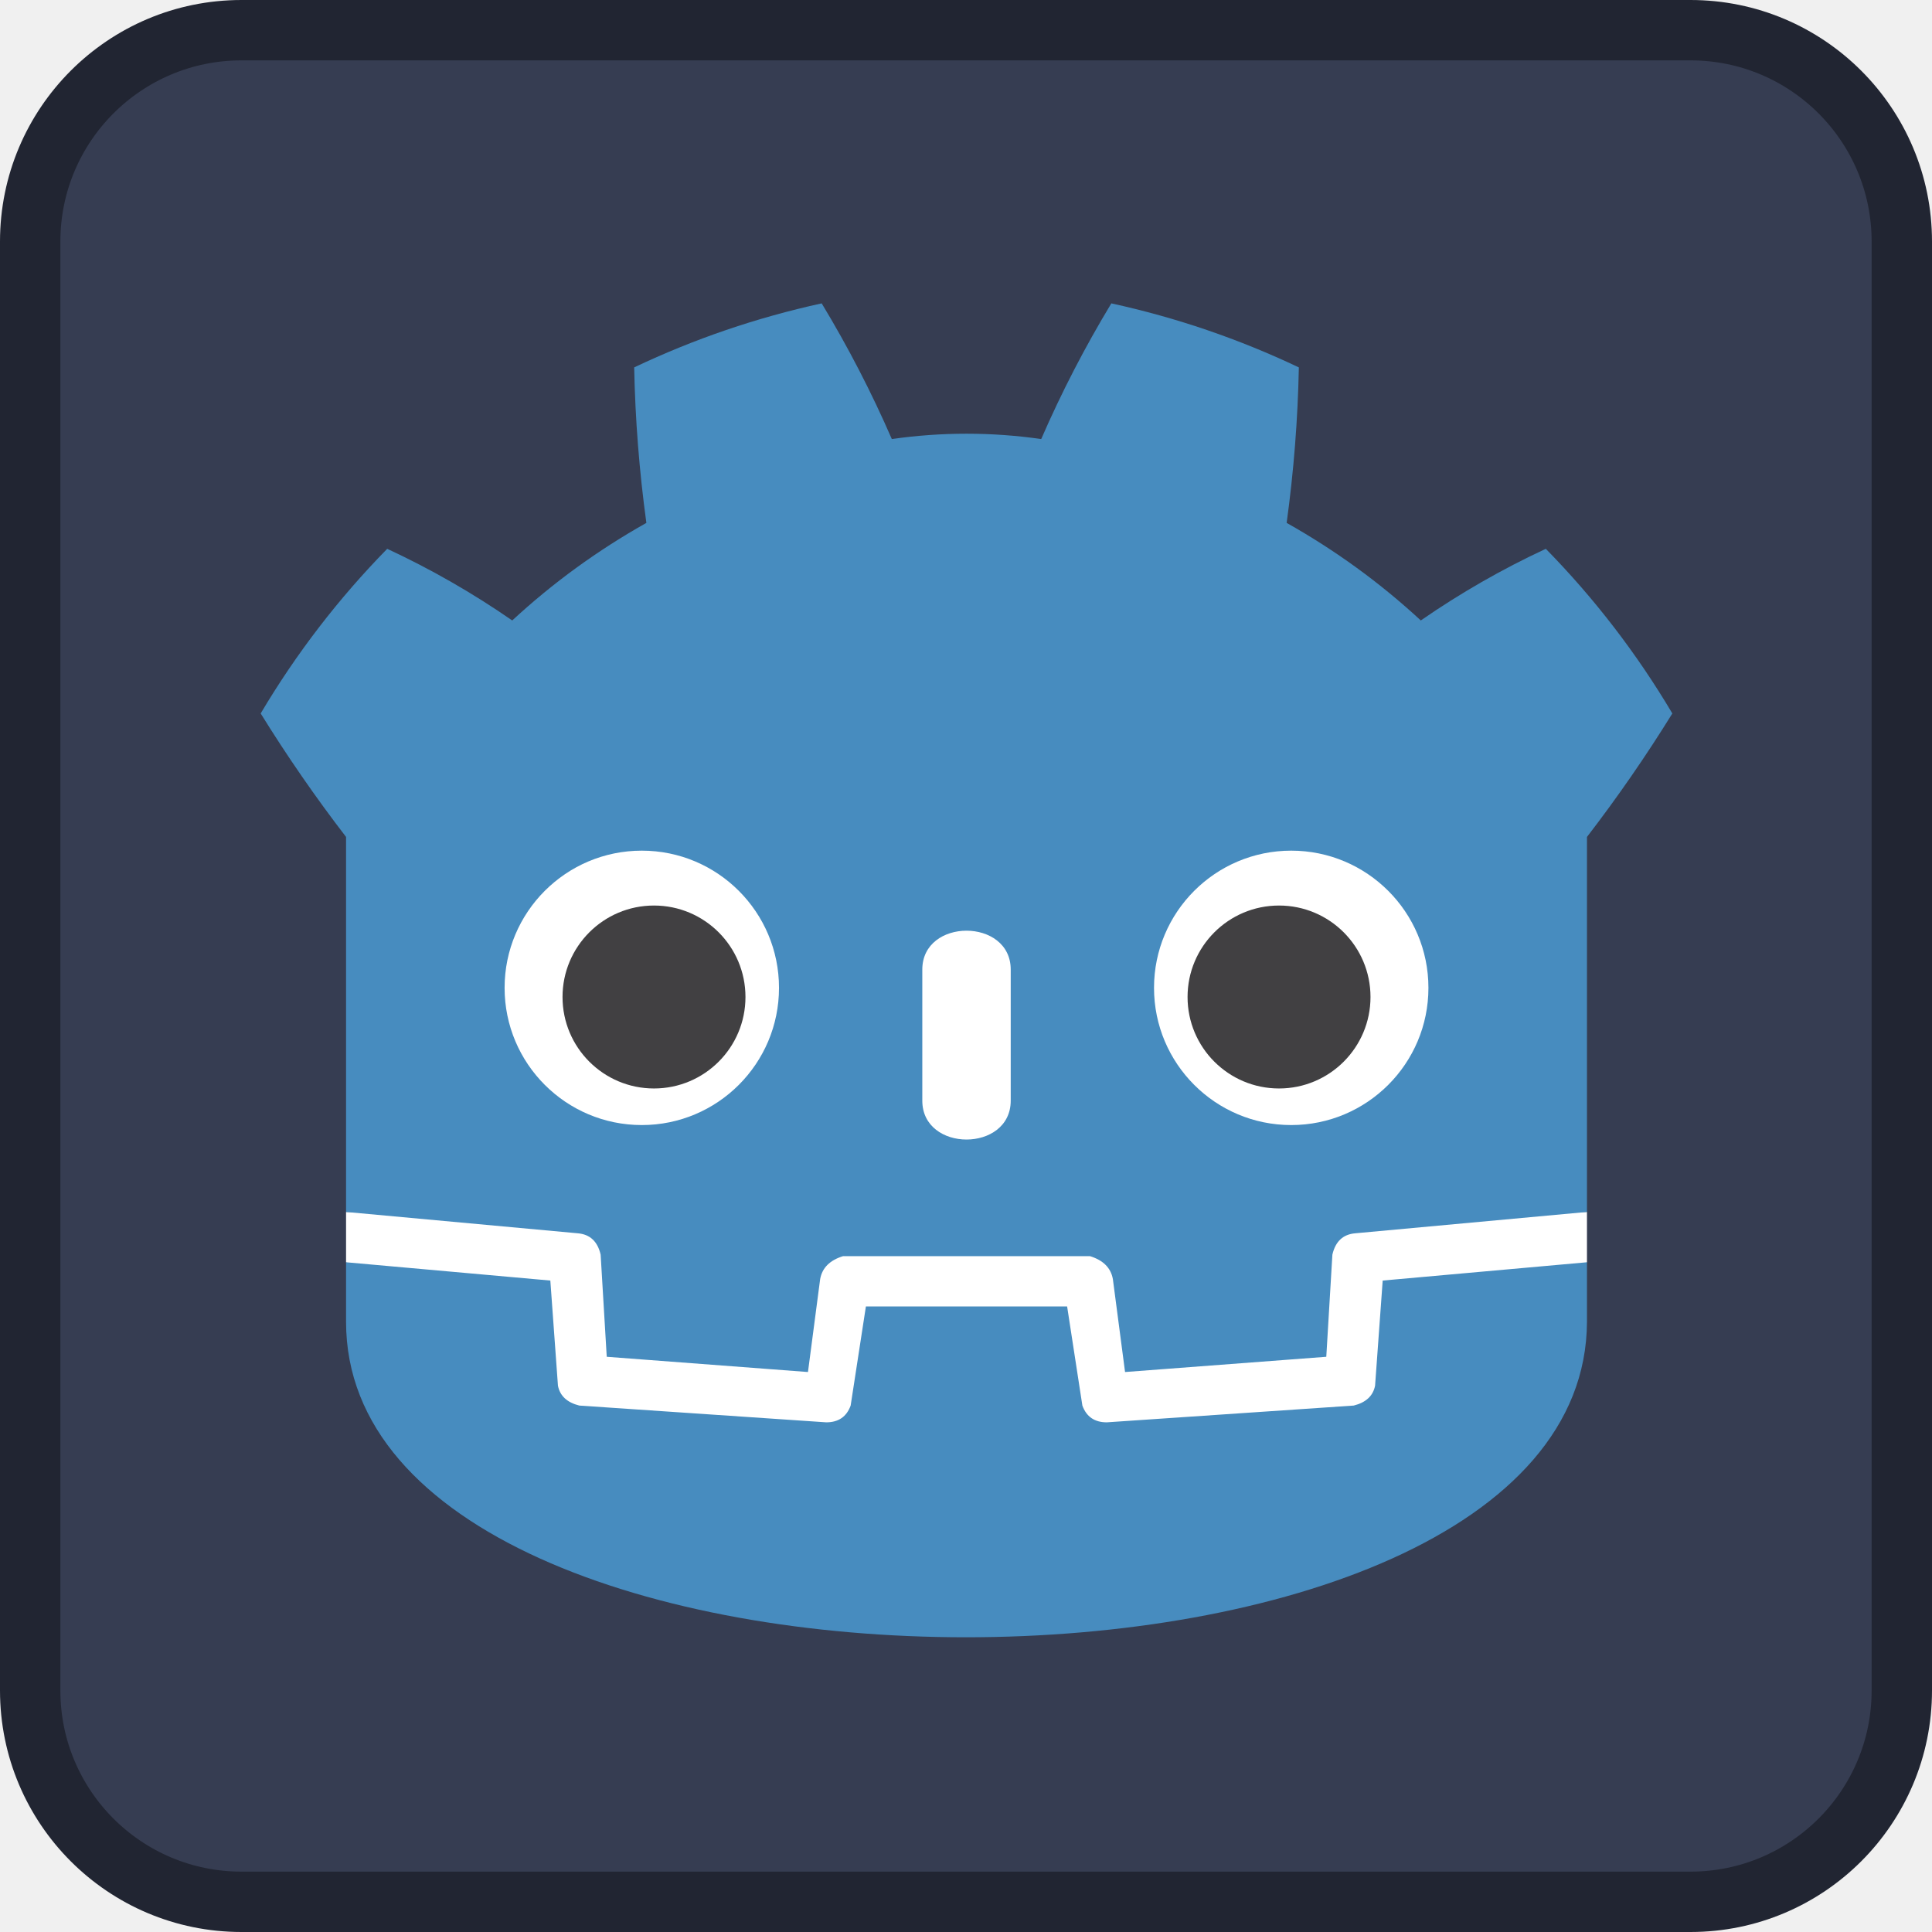
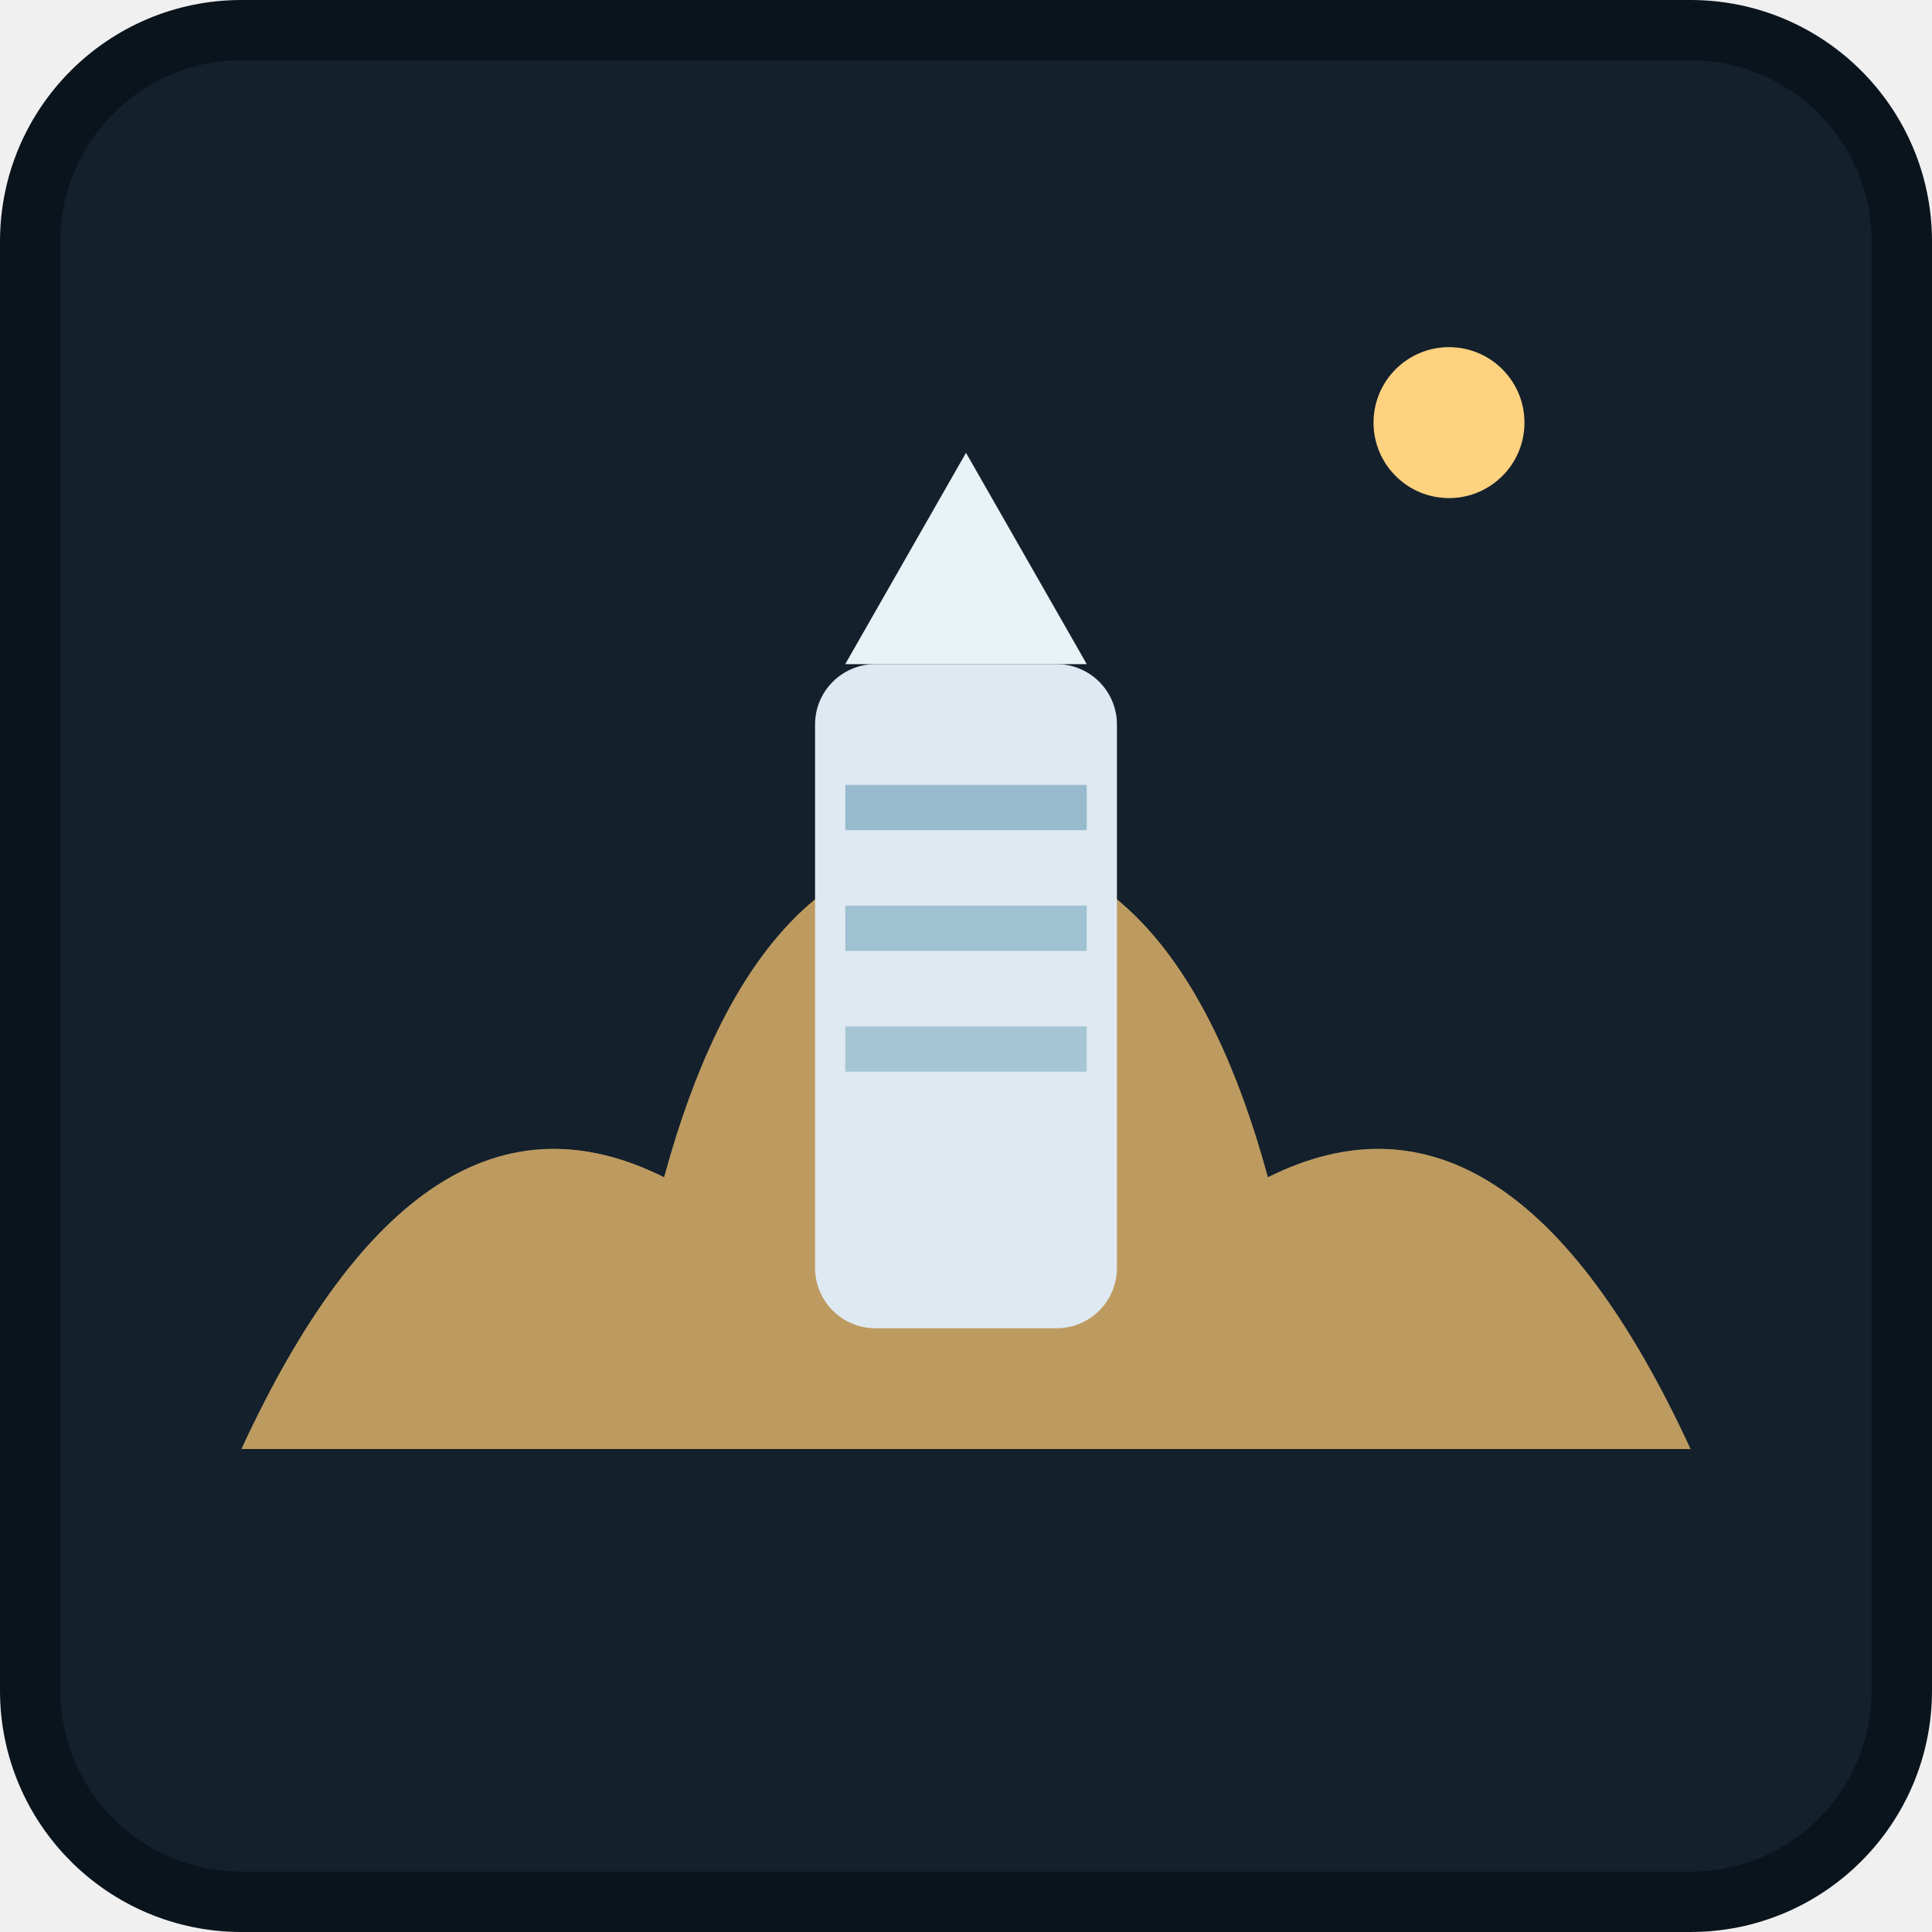
<svg xmlns="http://www.w3.org/2000/svg" width="128" height="128">
-   <rect width="124" height="124" x="2" y="2" fill="#363d52" stroke="#212532" stroke-width="4" rx="14" />
-   <g fill="#fff" transform="translate(12.322 12.322)scale(.101)">
-     <path d="M105 673v33q407 354 814 0v-33z" />
-     <path fill="#478cbf" d="m105 673 152 14q12 1 15 14l4 67 132 10 8-61q2-11 15-15h162q13 4 15 15l8 61 132-10 4-67q3-13 15-14l152-14V427q30-39 56-81-35-59-83-108-43 20-82 47-40-37-88-64 7-51 8-102-59-28-123-42-26 43-46 89-49-7-98 0-20-46-46-89-64 14-123 42 1 51 8 102-48 27-88 64-39-27-82-47-48 49-83 108 26 42 56 81zm0 33v39c0 276 813 276 814 0v-39l-134 12-5 69q-2 10-14 13l-162 11q-12 0-16-11l-10-65H446l-10 65q-4 11-16 11l-162-11q-12-3-14-13l-5-69z" />
-     <path d="M483 600c0 34 58 34 58 0v-86c0-34-58-34-58 0z" />
-     <circle cx="725" cy="526" r="90" />
-     <circle cx="299" cy="526" r="90" />
-   </g>
-   <g fill="#414042" transform="translate(12.322 12.322)scale(.101)">
-     <circle cx="307" cy="532" r="60" />
-     <circle cx="717" cy="532" r="60" />
-   </g>
+   <rect width="124" height="124" x="2" y="2" fill="#14202c" stroke="#0a141d" stroke-width="4" rx="14" />
+   <path d="M16 96 Q 28 70 44 78 Q 50 56 64 56 Q 78 56 84 78 Q 100 70 112 96 Z" fill="#c9a86c" />
+   <path d="M16 96 Q 28 70 44 78 Q 50 56 64 56 Q 78 56 84 78 Q 100 70 112 96 Z" fill="#b39055" opacity="0.55" />
+   <rect x="54" y="44" width="20" height="44" rx="4" fill="#dfe9f2" />
+   <rect x="56" y="52" width="16" height="3" fill="#8fb6c9" opacity="0.9" />
+   <rect x="56" y="60" width="16" height="3" fill="#8fb6c9" opacity="0.8" />
+   <rect x="56" y="68" width="16" height="3" fill="#8fb6c9" opacity="0.7" />
+   <path d="M56 44 L 64 30 L 72 44 Z" fill="#e9f2f7" />
+   <circle cx="96" cy="28" r="5" fill="#ffd27f" />
</svg>
